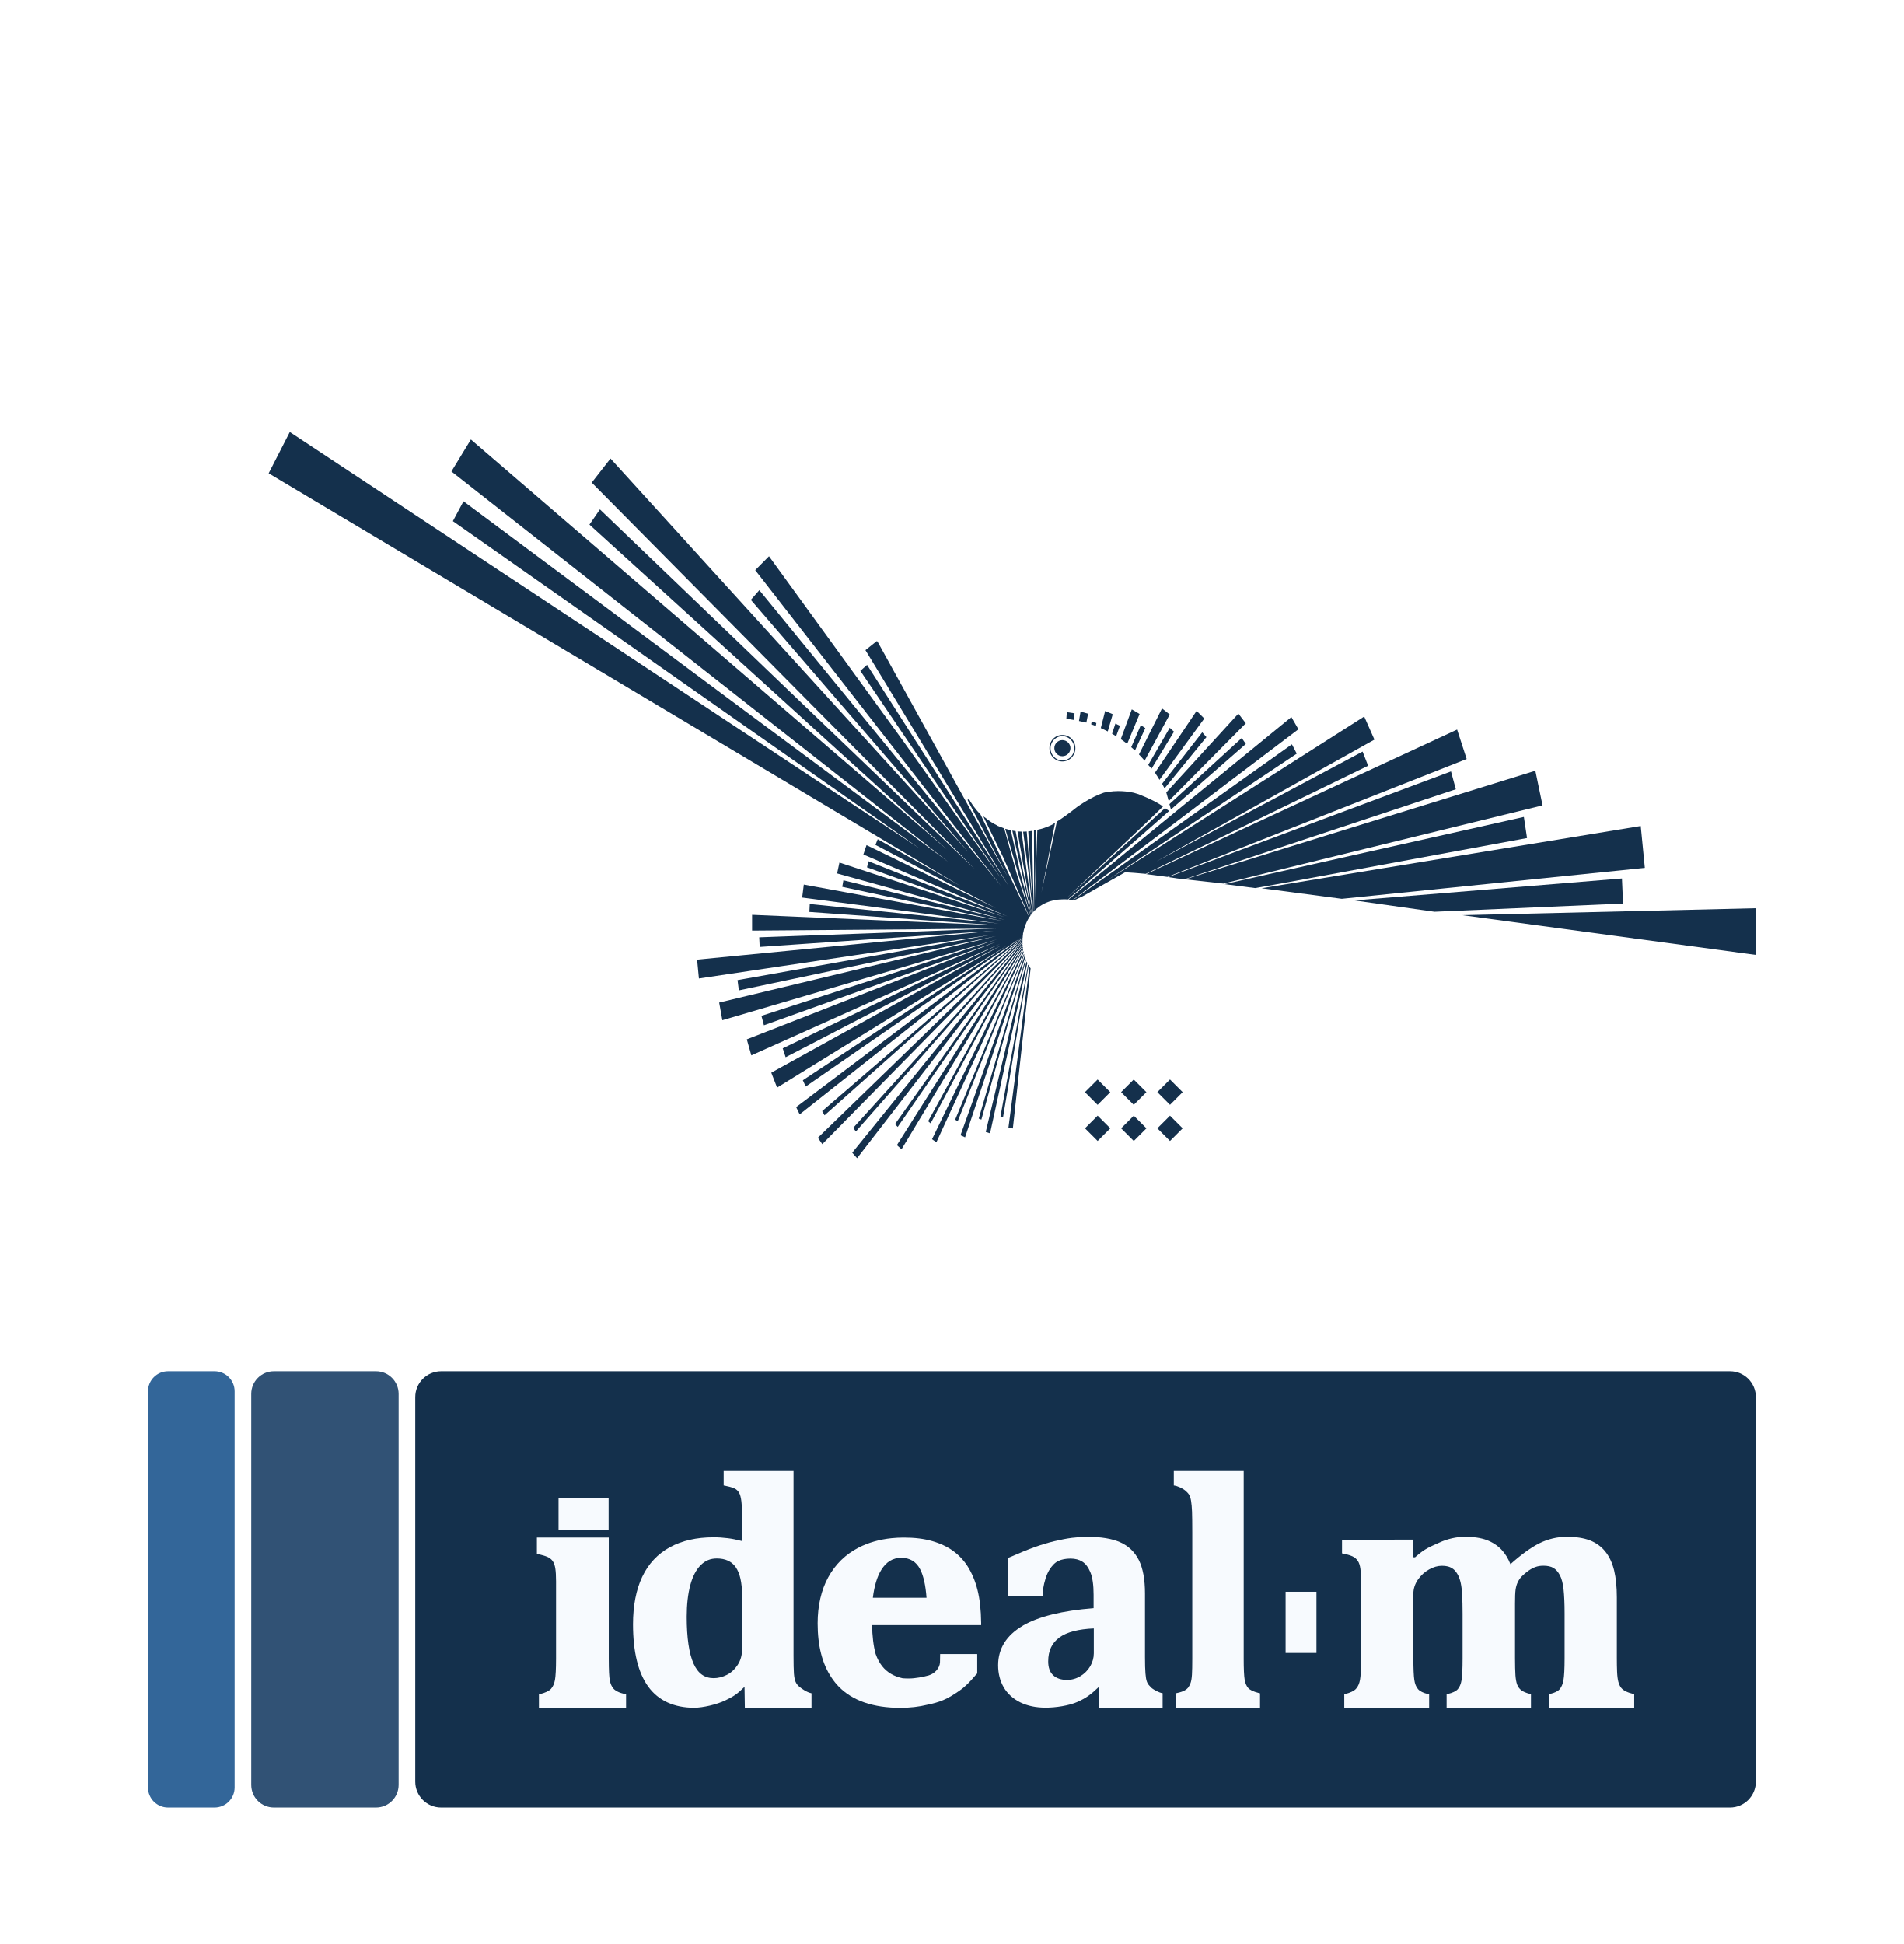
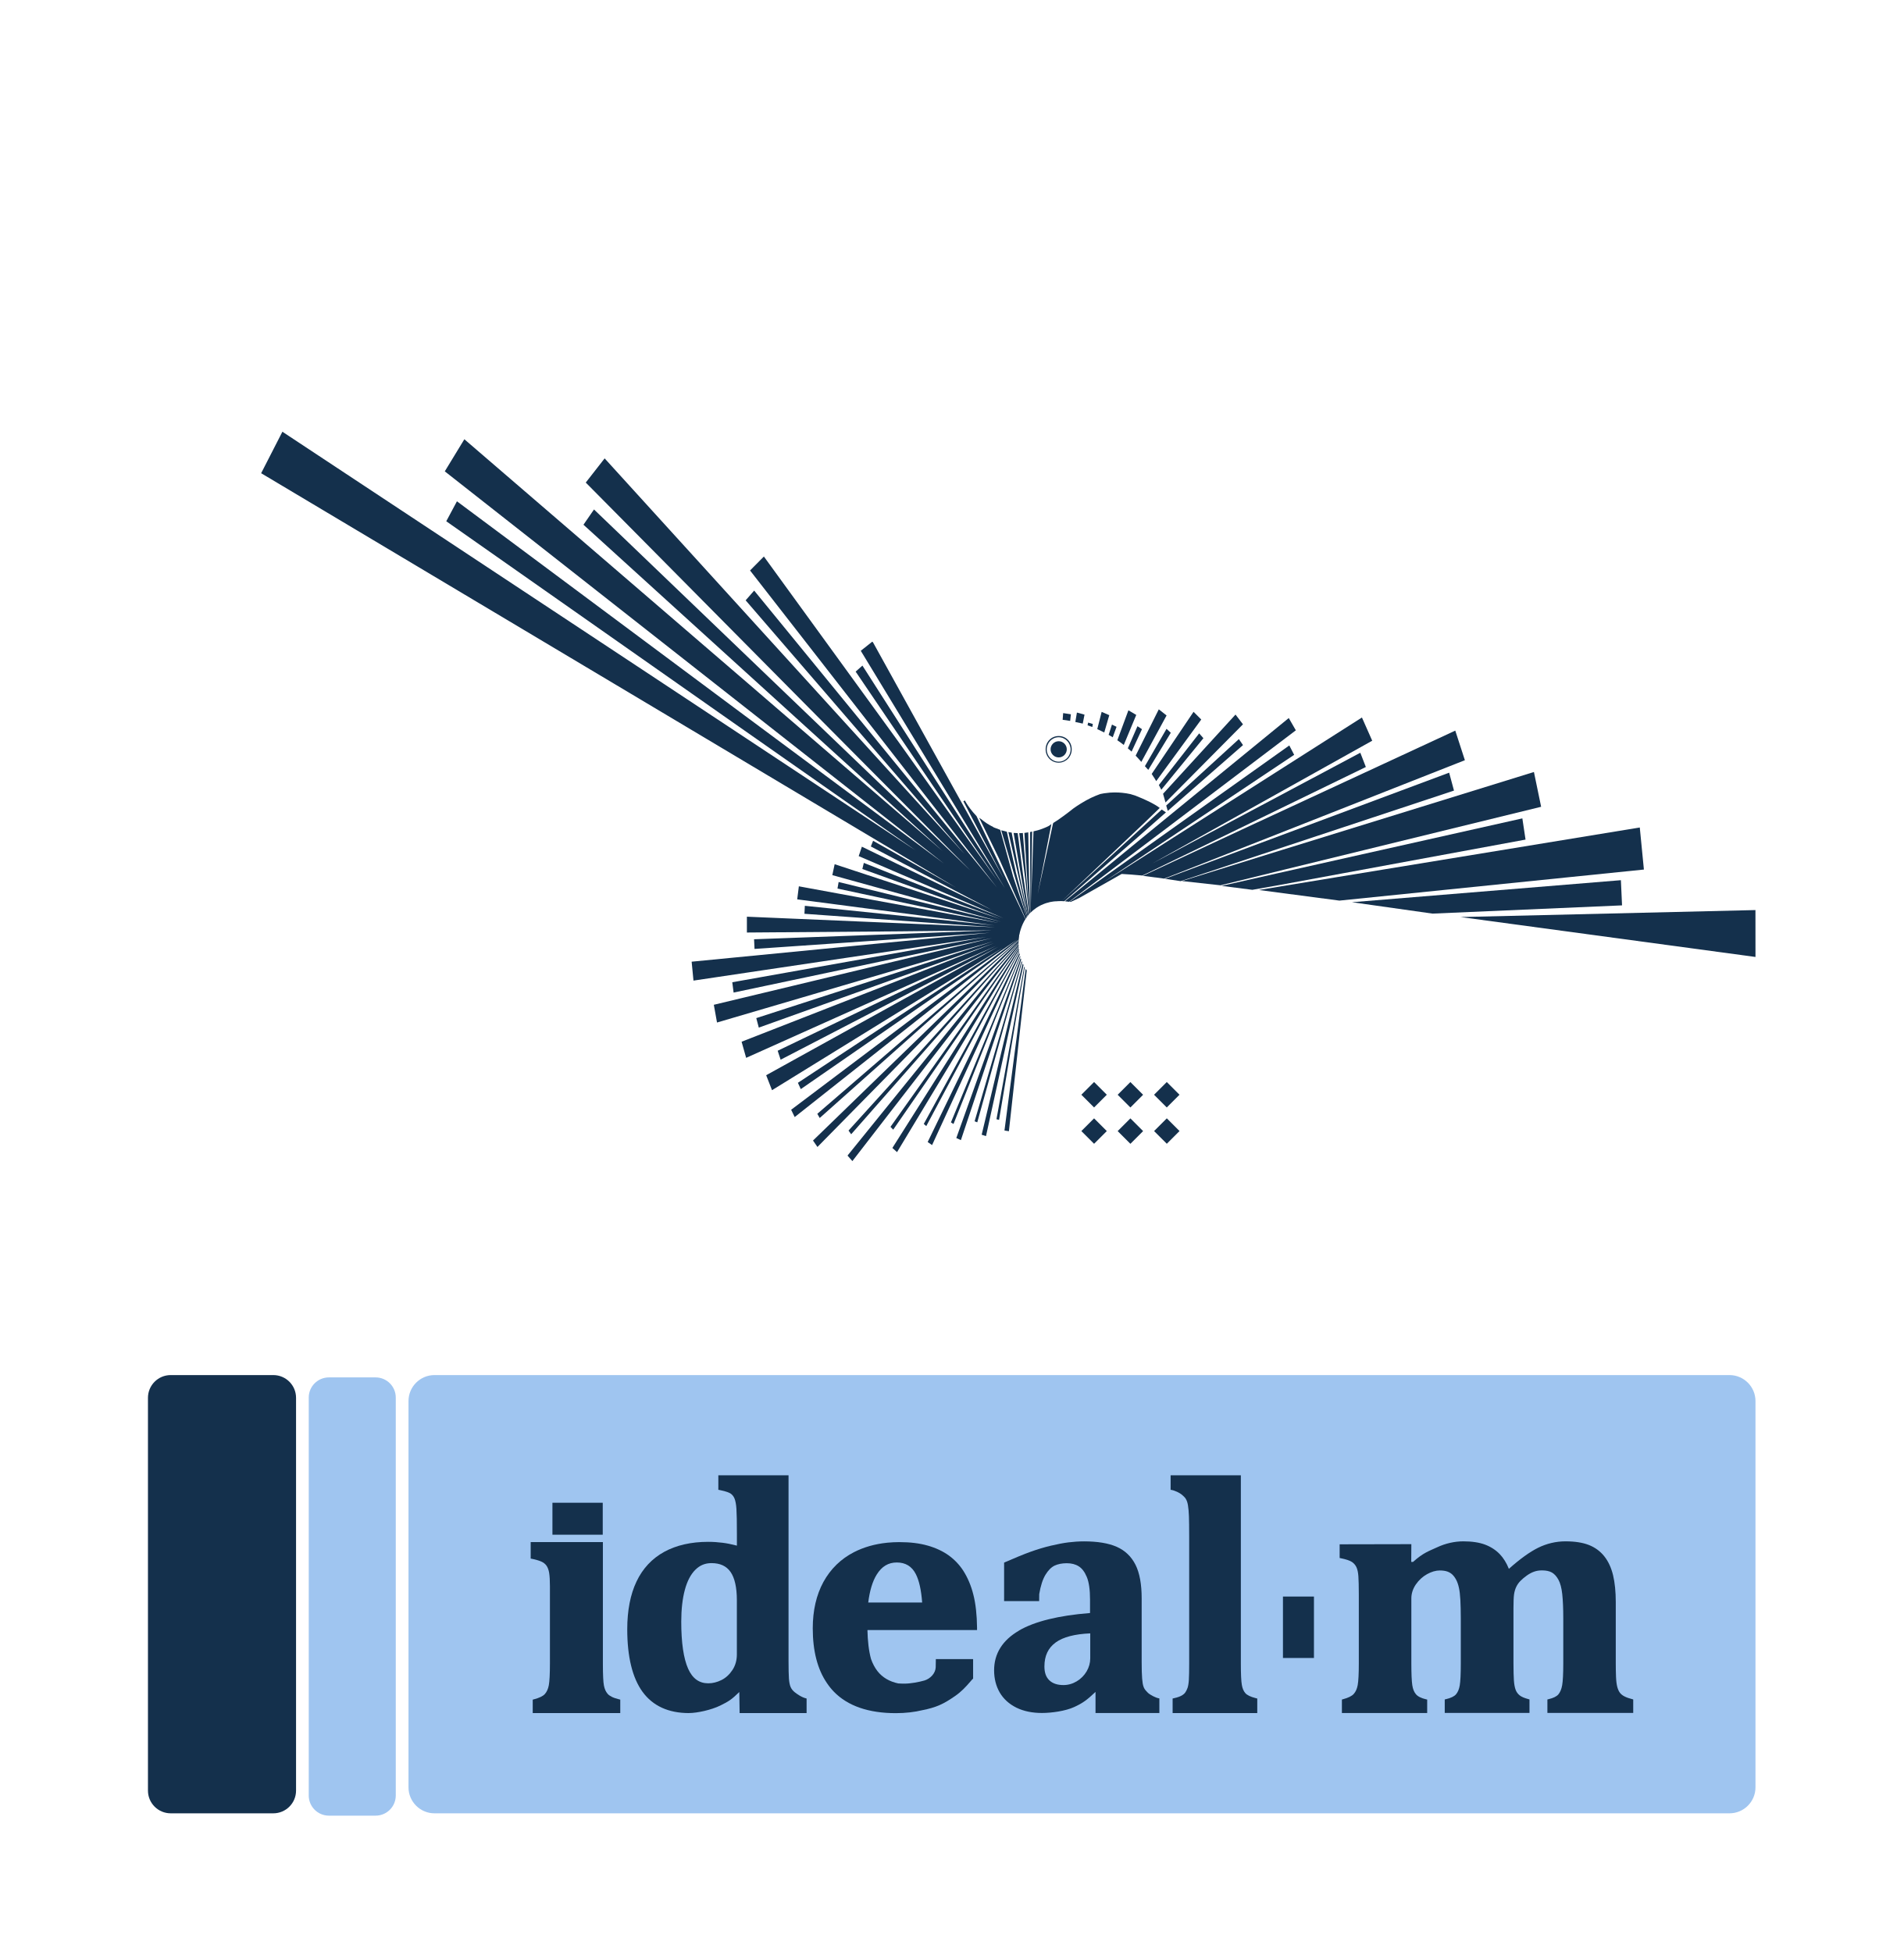
- <svg xmlns="http://www.w3.org/2000/svg" id="Layer_2" data-name="Layer 2" viewBox="-41.50 -121.11 533.85 545.01">
+ <svg xmlns="http://www.w3.org/2000/svg" id="Layer_2" data-name="Layer 2" viewBox="-41.29 -120.51 531.20 544.87">
  <g id="Layer_1-2" data-name="Layer 1">
-     <rect x="74.94" y="263.32" width="375.91" height="122.33" rx="7.26" ry="7.26" fill="#14304c" />
+     <rect x="72.71" y="263.32" width="375.91" height="122.33" rx="7.26" ry="7.26" fill="#9fc5f0" />
    <g>
-       <path d="M259.6,80.72l.21-1.85-2.16-.33-.14,1.87c.69.08,1.39.19,2.07.31h.01Z" fill="#14304c" />
-       <polygon points="263.61 78.97 261.49 78.39 261.05 81.02 263.12 81.47 263.61 78.97" fill="#14304c" />
-       <polygon points="270.52 79.12 268.39 78.2 267.17 83.01 269.12 83.95 270.52 79.12" fill="#14304c" />
-       <path d="M274.57,87.43l3.48-8.38-2.19-1.29-3.09,8.36c.61.42,1.21.85,1.78,1.3h.01Z" fill="#14304c" />
-       <path d="M279.45,92.15h.01s7.04-12.95,7.04-12.95l-2.17-1.71-6.46,12.93c.54.56,1.07,1.14,1.57,1.73Z" fill="#14304c" />
-       <path d="M282.87,96.31c.25.39.5.76.74,1.21v.02s12.58-17.21,12.58-17.21l-2.15-2.15-11.68,17.34c.18.29.34.54.5.79Z" fill="#14304c" />
-       <polygon points="286.21 103.48 307.83 81.67 305.75 78.95 285.53 101.06 286.21 103.48" fill="#14304c" />
-       <polygon points="418.57 110.47 333.56 124.41 312.26 127.92 334.74 130.88 419.72 122.21 418.57 110.47" fill="#14304c" />
-       <polygon points="265.93 81.58 264.62 81.19 264.46 81.95 265.79 82.42 265.93 81.58" fill="#14304c" />
-       <path d="M271.47,85.28h.01s1.06-2.91,1.06-2.91l-1.28-.62-.93,2.86c.35.2.73.42,1.14.68Z" fill="#14304c" />
-       <path d="M276.74,89.29h.01s2.9-6.26,2.9-6.26l-1.26-.83-2.69,6.17c.38.32.72.63,1.04.92Z" fill="#14304c" />
-       <path d="M280.47,93.36s.18.19.33.36l.07.08c.2.23.43.47.53.58h.01s6.28-10.35,6.28-10.35l-1.19-1.1-6.04,10.43Z" fill="#14304c" />
-       <polygon points="284.36 98.62 285.04 99.93 296.79 85.55 295.61 84.2 284.36 98.62" fill="#14304c" />
-       <path d="M286.41,104.34c.08.24.14.48.2.69.07.26.14.53.23.79v.02s21-18.37,21-18.37l-1.15-1.67-20.28,18.54Z" fill="#14304c" />
-       <path d="M322.58,83.34l-1.97-3.42-36.1,29.51-26.39,21.64c.39.03.78.08,1.19.14h0s26.34-19.88,26.34-19.88l36.93-27.98Z" fill="#14304c" />
-       <path d="M247.18,135.98c.1-.15.2-.3.3-.45l-3.9-11.69h.04s-.04-.09-.04-.09l-3.49-12.62c-.5-.17-.98-.36-1.56-.59l-.37-.15-.02-.06c-1.23-.59-2.36-1.33-3.34-2.17-.1-.06-.19-.13-.27-.18l-.04-.03c-.1-.07-.19-.13-.28-.19h0s5.56,11.41,5.56,11.41l7.4,16.8Z" fill="#14304c" />
-       <path d="M342.13,93.6l-1.55-3.99-58.03,30.89,61.35-34.25-2.87-6.48-46.29,29.49-25.79,16.44,16.44-11,36.73-24.51-1.36-2.62-36.13,25.69-25.19,17.94s.09.01.14.02c.06,0,.12.02.17.03h0s2.36-1.09,2.36-1.09l11.87-6.72,2.51.16,3.27.28,15.56-7.54,46.82-22.76Z" fill="#14304c" />
-       <path d="M223.67,160.5l-34.63,29.89.67,1.17,55.54-49.48s0-.07,0-.1c0-.02,0-.05,0-.08v-.05l-21.57,18.66Z" fill="#14304c" />
-       <path d="M245.22,142.6v-.04c0-.11,0-.24,0-.38v-.03s-21.76,21.15-21.76,21.15l-35.62,34.55,1.24,1.8,34.94-35.54,21.21-21.52Z" fill="#14304c" />
-       <polygon points="369.76 91.69 367.08 83.43 307.68 110.98 279.94 123.93 279.95 123.93 279.88 123.96 285.86 124.74 309.18 115.57 369.76 91.69" fill="#14304c" />
-       <polygon points="391.04 104.69 389.02 94.98 318.72 116.74 290.8 125.42 301.56 126.61 319.86 122.11 391.04 104.69" fill="#14304c" />
-       <polygon points="386.69 113.85 385.8 107.93 317.16 123.32 301.86 126.77 310.45 127.87 317.63 126.6 386.69 113.85" fill="#14304c" />
-       <path d="M227.39,162.38l-29.64,32.69.74,1.03,46.72-53.12c0-.05,0-.11,0-.16,0-.03,0-.06,0-.1v-.03s-17.81,19.68-17.81,19.68Z" fill="#14304c" />
-       <polygon points="365.37 95.17 306.9 116.98 286.1 124.77 286.11 124.77 286.05 124.79 290.45 125.45 366.72 100.17 365.37 95.17" fill="#14304c" />
-       <path d="M245.26,141.77c0-.07.02-.14.02-.2,0-.02,0-.04,0-.06v-.08s.01-.08.01-.08v-.1s.02,0,.02,0l.02-.15c.02-.15.04-.31.04-.47v-.18s.06-.03.06-.03c0-.02.06-.28.06-.28.02-.1.04-.2.06-.3l.02-.11c.02-.08.04-.16.06-.24l.07-.23s.1-.32.1-.33c.33-1.05.77-2.02,1.33-2.91l-13.65-28.72c-.3-.31-.64-.69-.98-1.09-.08-.09-.15-.18-.22-.27-.88-1.07-1.63-2.17-2.06-3.01l-.42.22,11.28,21.61-14.32-25.84-22.2-40.17-.2-.14-3.19,2.54,40.23,66.26-16.07-25.08-23.7-37.05-1.89,1.68,24.55,36.25,14.94,21.99-27.39-38.44-37.71-51.93-3.86,3.9,68.89,88.49-28.86-35.34-38.88-47.54-2.38,2.72,39.92,46.29,21.14,24.5-40.79-44.84L129.69,7.44l-5.27,6.75,61.96,62.57,45.45,45.79L126.72,21.7l-2.94,4.26,100.21,91.07-54.24-46.74L90.54,2.1l-5.46,8.96,81.62,64.15,57.65,45.3-55.69-41.37L88.47,19.42l-2.98,5.57,81.49,57.2,49.51,34.68-76.4-50.54L39.76,0l-5.93,11.58,167.07,99.67,26.86,16-23.15-13.07-.63,1.59,33.79,17.73-36.29-17.67-.89,2.63,24.58,10.55,15.82,6.78-14.99-5.91-23.98-9.53-.41,1.71,24.13,8.71,14.45,5.25-17.88-5.94-28.43-9.36-.65,3.05,47.06,13.02-17.34-4.28-27.96-6.82-.32,1.83,28.11,6.02,16.87,3.58-21.64-3.96-34.12-6.27-.46,3.64,34.37,4.5,20.74,2.78-19.49-2.03-33.49-3.45-.11,2.23,33.52,2.4,19.66,1.36-69.24-2.95v4.42s42.72-.33,42.72-.33l25.74-.27-24.31.94-42.15,1.54.13,2.7,65.64-4.52-30.61,2.96-52.58,5.12.51,5.28,81.71-12.18-24.39,4.36-46.49,8.28.37,2.88,46.26-9.77,25.86-5.44-27.63,6.62-50.01,12,.89,4.95,49.58-14.57,27.43-8.07-22.8,7.41-43.25,14,.7,2.65,42.82-15.35,22.82-8.24-24.36,9.53-46.08,18,1.27,4.5,69.78-31.28-20.69,9.93-40.29,19.37.82,2.5,39.87-20.67,20.93-10.87-64.83,35.87,1.63,4.18,41.73-25.76,22.71-14.03-19.81,13.04-37.41,24.69.81,1.76,37.04-25.62,23.44-16.19-24.3,18.27-38.87,29.3.99,2.04,38.41-30.4,24.12-19.12Z" fill="#14304c" />
-       <path d="M245.22,143.42c0-.09,0-.19-.03-.3l-17.73,21.86-29.99,37.07,1.36,1.54,46.41-60.04v-.13Z" fill="#14304c" />
-       <path d="M244.35,122.57h.04s0-.04,0-.04l-.02.02-2.44-10.9c-.55-.12-1.1-.27-1.56-.4h0l3.37,11.56,3.75,12.71c.06-.08.12-.17.18-.25l-3.28-12.53-.04-.17Z" fill="#14304c" />
-       <path d="M247.18,149.96l-1.78,13.54-4.13,31.56,1.24.19,3.48-31.65,1.5-13.22c-.07-.1-.14-.2-.22-.33l-.08-.09Z" fill="#14304c" />
-       <path d="M246.58,148.86l-.07-.14c-.05-.09-.09-.18-.16-.27l-3.68,15.18-7.76,32.6,1.21.38,7.18-32.83,3.28-14.92Z" fill="#14304c" />
-       <path d="M246.95,149.55s-.04-.07-.06-.1c-.03-.04-.05-.09-.11-.13l-2.38,12.97-5.36,29.61.72.19,4.99-29.73,2.19-12.82Z" fill="#14304c" />
-       <path d="M247.91,111.83c-.36.06-.73.11-1.08.16l1.39,22.6c.07-.08.14-.16.22-.24l-.32-9.96-.21-12.56Z" fill="#14304c" />
-       <path d="M286.32,106.24l-1.16-.78-27.83,25.47,22.73-21.52,4.54-4.39c-.18-.14-.33-.25-.48-.36-.35-.24-.74-.48-1.22-.74-.01,0-.03-.02-.05-.03l-.03-.02c-.22-.12-.43-.23-.65-.35-.11-.06-.22-.11-.34-.17-.32-.16-.6-.3-.87-.42l-.19-.09h0s0,0,0,0c-.36-.17-.72-.33-1.09-.49l-1.84-.76h0s-.1-.04-.1-.04c-.27-.08-.57-.18-.9-.27l-.22-.07h0s-.15-.05-.15-.05c-.33-.07-.6-.12-.84-.16l-.25-.05c-.37-.06-.72-.11-1.07-.14l-.26-.03c-.61-.06-1.24-.09-1.88-.09h-.16s-.13,0-.13,0c-.33,0-.64.02-.98.04h-.23s-.07.02-.07.02c-.35.03-.72.07-1.12.13l-.24.03h-.08c-.37.07-.67.12-.96.18l-.1.02-.08.02-.28.1c-.69.25-1.4.54-2.09.87l-.16.07-.24.12c-.32.16-.66.33-1.04.54l-.22.12-.18.1c-.33.19-.67.38-1,.59l-.18.11-.23.14c-.3.19-.59.37-.87.56l-.21.14-.2.14c-.22.15-.44.3-.65.45-.48.39-.94.74-1.38,1.08-.33.25-.65.49-.98.73,0,0-.69.51-.82.6l-.3.21c-.25.18-.5.36-.76.54-.5.34-.93.62-1.35.87l-.04.18h-.03s-4.28,19.74-4.28,19.74l3.84-19.64c-.19.18-.41.35-.7.52l-.16.09c-.14.08-.29.15-.49.24-.18.08-.35.15-.52.22-.19.08-.37.15-.55.22-.2.08-.4.15-.6.22-.2.07-.4.13-.59.19-.12.04-.24.07-.36.1-.33.09-.63.16-.96.23-.02,0-.04,0-.07.02l-.68,20.02.31-19.96-.23.06c-.11.03-.22.05-.34.08l.05,22.57c.49-.5,1.04-.96,1.65-1.38l.14-.09c.33-.22.7-.43,1.09-.63l.1-.05c.23-.11.48-.21.66-.29h.02s.12-.05.12-.05l.04-.02.51-.19.21-.06c.22-.07.44-.12.64-.17l.1-.03.05-.02.07-.02c.07-.02.14-.03.21-.04l.39-.07c.22-.04.44-.07.66-.1.02,0,.04,0,.06,0h.05s.03-.01.03-.01h.09c.06-.01.12-.02.18-.02h.25s.37-.03.37-.03c.19-.01.38-.02.58-.02.03,0,.06,0,.1,0,.02,0,.05,0,.07,0,.03,0,.06,0,.09,0,.03,0,.06,0,.09,0,.02,0,.04,0,.08,0,.02,0,.04,0,.07,0,.19,0,.37.01.56.03h.16s20.37-17.75,20.37-17.75l8-7.05Z" fill="#14304c" />
-       <path d="M244.96,112.05c-.34,0-.67-.03-1.04-.06h-.1s4.01,23.07,4.01,23.07c.06-.08.12-.16.19-.23l.04-.04-1.6-11.12-1.5-11.62Z" fill="#14304c" />
-       <path d="M245.63,112.06h-.24s1.71,13.06,1.71,13.06l1,9.62s.08-.09.1-.12l-1.8-22.61c-.26.02-.51.03-.76.04Z" fill="#14304c" />
-       <path d="M243.27,111.89c-.12-.02-.24-.04-.35-.05h-.06c-.17-.04-.34-.06-.51-.09l2.96,12.91,2.38,10.58c.04-.06.09-.12.14-.18l-2.17-10.5-2.38-12.67Z" fill="#14304c" />
-       <path d="M245.39,145.2s-.01-.1-.02-.15c0-.04,0-.08-.04-.12l-9.4,16.98-17.18,31.31.7.6,16.88-31.66,9.06-16.96Z" fill="#14304c" />
-       <path d="M245.54,145.94v-.03c-.04-.13-.07-.26-.11-.4l-8.93,18.39-16.66,34.37,1.23.85,16.04-34.86,8.44-18.32Z" fill="#14304c" />
-       <path d="M246.16,148.2l.04-.15-.02-.04c-.04-.09-.07-.17-.13-.26l-4.27,14.49-8.84,30.24.74.29,8.45-30.38,4.02-14.19Z" fill="#14304c" />
-       <path d="M232.56,162.47l12.69-18.4c0-.05,0-.11,0-.19,0-.04,0-.09-.03-.15l-13.07,18.36-22.69,31.94.76.79,22.35-32.35Z" fill="#14304c" />
-       <path d="M245.32,144.66v-.12c-.03-.09-.04-.18-.07-.27l-12.73,20.04-22.53,35.61,1.3,1.17,21.81-36.2,12.22-20.23Z" fill="#14304c" />
-       <path d="M245.71,146.6s-.03-.09-.03-.11c-.02-.05-.03-.1-.07-.15l-6.57,15.76-12.71,30.69.72.44,12.34-30.98,6.32-15.65Z" fill="#14304c" />
-       <path d="M245.95,147.4c-.03-.08-.05-.15-.08-.24l-.02-.06-.07-.15-5.97,16.71-11.98,33.49,1.28.59,11.28-33.79,5.54-16.55Z" fill="#14304c" />
-       <polygon points="413.3 125.18 338.25 131.33 360.73 134.51 413.61 132.21 413.3 125.18" fill="#14304c" />
-       <polygon points="450.85 133.52 368.55 135.47 450.86 146.61 450.85 133.52" fill="#14304c" />
-       <path d="M256.4,92.38c1.98,0,3.64-1.63,3.64-3.72s-1.59-3.72-3.64-3.72-3.64,1.63-3.64,3.72,1.63,3.72,3.64,3.72ZM256.4,85.28c1.83,0,3.33,1.52,3.33,3.41s-1.48,3.41-3.33,3.41-3.33-1.52-3.33-3.41,1.48-3.41,3.33-3.41Z" fill="#14304c" />
-       <path d="M256.4,90.91c1.24,0,2.26-1.02,2.26-2.26s-1.02-2.26-2.26-2.26-2.26,1.02-2.26,2.26,1.02,2.26,2.26,2.26Z" fill="#14304c" />
+       <path d="M257.36,80.72l.21-1.85-2.16-.33-.14,1.87c.69.08,1.39.19,2.07.31h.01Z" fill="#14304c" />
+       <polygon points="261.37 78.97 259.25 78.39 258.81 81.02 260.88 81.47 261.37 78.97" fill="#14304c" />
+       <polygon points="268.28 79.12 266.15 78.2 264.93 83.01 266.88 83.95 268.28 79.12" fill="#14304c" />
+       <path d="M272.33,87.43l3.48-8.38-2.19-1.29-3.09,8.36c.61.42,1.21.85,1.78,1.3h.01Z" fill="#14304c" />
+       <path d="M277.22,92.15h.01s7.04-12.95,7.04-12.95l-2.17-1.71-6.46,12.93c.54.56,1.07,1.14,1.57,1.73Z" fill="#14304c" />
+       <path d="M280.63,96.31c.25.39.5.76.74,1.21v.02s12.58-17.21,12.58-17.21l-2.15-2.15-11.68,17.34c.18.29.34.54.5.79Z" fill="#14304c" />
+       <polygon points="283.97 103.48 305.59 81.67 303.51 78.95 283.29 101.06 283.97 103.48" fill="#14304c" />
+       <polygon points="416.33 110.47 331.32 124.41 310.02 127.92 332.51 130.88 417.48 122.21 416.33 110.47" fill="#14304c" />
+       <polygon points="263.69 81.58 262.38 81.19 262.22 81.95 263.55 82.42 263.69 81.58" fill="#14304c" />
+       <path d="M269.24,85.28h.01s1.06-2.91,1.06-2.91l-1.28-.62-.93,2.86c.35.2.73.42,1.14.68Z" fill="#14304c" />
+       <path d="M274.5,89.29h.01s2.9-6.26,2.9-6.26l-1.26-.83-2.69,6.17c.38.32.72.63,1.04.92Z" fill="#14304c" />
+       <path d="M278.23,93.36s.18.19.33.36l.07.08c.2.23.43.47.53.58h.01s6.28-10.35,6.28-10.35l-1.19-1.1-6.04,10.43Z" fill="#14304c" />
+       <polygon points="282.12 98.62 282.8 99.93 294.55 85.55 293.37 84.2 282.12 98.62" fill="#14304c" />
+       <path d="M284.17,104.34c.08.24.14.48.2.69.07.26.14.53.23.79v.02s21-18.37,21-18.37l-1.15-1.67-20.28,18.54Z" fill="#14304c" />
+       <path d="M320.34,83.34l-1.97-3.42-36.1,29.51-26.39,21.64c.39.03.78.08,1.19.14h0s26.34-19.88,26.34-19.88l36.93-27.98Z" fill="#14304c" />
+       <path d="M244.94,135.98c.1-.15.2-.3.3-.45l-3.9-11.69h.04s-.04-.09-.04-.09l-3.49-12.62c-.5-.17-.98-.36-1.56-.59l-.37-.15-.02-.06c-1.23-.59-2.36-1.33-3.34-2.17-.1-.06-.19-.13-.27-.18l-.04-.03c-.1-.07-.19-.13-.28-.19h0s5.56,11.41,5.56,11.41l7.4,16.8Z" fill="#14304c" />
+       <path d="M339.89,93.6l-1.55-3.99-58.03,30.89,61.35-34.25-2.87-6.48-46.29,29.49-25.79,16.44,16.44-11,36.73-24.51-1.36-2.62-36.13,25.69-25.19,17.94s.09.01.14.02c.06,0,.12.02.17.03h0s2.36-1.09,2.36-1.09l11.87-6.72,2.51.16,3.27.28,15.56-7.54,46.82-22.76Z" fill="#14304c" />
+       <path d="M221.43,160.5l-34.63,29.89.67,1.17,55.54-49.48s0-.07,0-.1c0-.02,0-.05,0-.08v-.05l-21.57,18.66Z" fill="#14304c" />
+       <path d="M242.98,142.6v-.04c0-.11,0-.24,0-.38v-.03s-21.76,21.15-21.76,21.15l-35.62,34.55,1.24,1.8,34.94-35.54,21.21-21.52Z" fill="#14304c" />
+       <polygon points="367.52 91.69 364.84 83.43 305.44 110.98 277.71 123.93 277.71 123.93 277.64 123.96 283.62 124.74 306.94 115.57 367.52 91.69" fill="#14304c" />
+       <polygon points="388.8 104.69 386.79 94.98 316.48 116.74 288.56 125.42 299.33 126.61 317.62 122.11 388.8 104.69" fill="#14304c" />
+       <polygon points="384.45 113.85 383.56 107.93 314.92 123.32 299.62 126.77 308.21 127.87 315.39 126.6 384.45 113.85" fill="#14304c" />
+       <path d="M225.15,162.38l-29.64,32.69.74,1.03,46.72-53.12c0-.05,0-.11,0-.16,0-.03,0-.06,0-.1v-.03s-17.81,19.68-17.81,19.68Z" fill="#14304c" />
+       <polygon points="363.13 95.17 304.66 116.98 283.87 124.77 283.87 124.77 283.81 124.79 288.21 125.45 364.48 100.17 363.13 95.17" fill="#14304c" />
+       <path d="M243.02,141.77c0-.07.02-.14.02-.2,0-.02,0-.04,0-.06v-.08s.01-.08.01-.08v-.1s.02,0,.02,0l.02-.15c.02-.15.04-.31.04-.47v-.18s.06-.03.06-.03c0-.02.06-.28.06-.28.02-.1.04-.2.06-.3l.02-.11c.02-.08.04-.16.06-.24l.07-.23s.1-.32.1-.33c.33-1.05.77-2.02,1.33-2.91l-13.65-28.72c-.3-.31-.64-.69-.98-1.09-.08-.09-.15-.18-.22-.27-.88-1.07-1.63-2.17-2.06-3.01l-.42.22,11.28,21.61-14.32-25.84-22.2-40.17-.2-.14-3.19,2.54,40.23,66.26-16.07-25.08-23.7-37.05-1.89,1.68,24.55,36.25,14.94,21.99-27.39-38.44-37.71-51.93-3.86,3.9,68.89,88.49-28.86-35.34-38.88-47.54-2.38,2.72,39.92,46.29,21.14,24.5-40.79-44.84L127.45,7.44l-5.27,6.75,61.96,62.57,45.45,45.79L124.48,21.7l-2.94,4.26,100.21,91.07-54.24-46.74L88.3,2.1l-5.46,8.96,81.62,64.15,57.65,45.3-55.69-41.37L86.23,19.42l-2.98,5.57,81.49,57.2,49.51,34.68-76.4-50.54L37.52,0l-5.93,11.58,167.07,99.67,26.86,16-23.15-13.07-.63,1.59,33.79,17.73-36.29-17.67-.89,2.63,24.58,10.55,15.82,6.78-14.99-5.91-23.98-9.53-.41,1.71,24.13,8.71,14.45,5.25-17.88-5.94-28.43-9.36-.65,3.05,47.06,13.02-17.34-4.28-27.96-6.82-.32,1.83,28.11,6.02,16.87,3.58-21.64-3.96-34.12-6.27-.46,3.64,34.37,4.5,20.74,2.78-19.49-2.03-33.49-3.45-.11,2.23,33.52,2.4,19.66,1.36-69.24-2.95v4.42s42.72-.33,42.72-.33l25.74-.27-24.31.94-42.15,1.54.13,2.7,65.64-4.52-30.61,2.96-52.58,5.12.51,5.28,81.71-12.18-24.39,4.36-46.49,8.28.37,2.88,46.26-9.77,25.86-5.44-27.63,6.62-50.01,12,.89,4.95,49.58-14.57,27.43-8.07-22.8,7.41-43.25,14,.7,2.65,42.82-15.35,22.82-8.24-24.36,9.53-46.08,18,1.27,4.5,69.78-31.28-20.69,9.93-40.29,19.37.82,2.5,39.87-20.67,20.93-10.87-64.83,35.87,1.63,4.18,41.73-25.76,22.71-14.03-19.81,13.04-37.41,24.69.81,1.76,37.04-25.62,23.44-16.19-24.3,18.27-38.87,29.3.99,2.04,38.41-30.4,24.12-19.12Z" fill="#14304c" />
+       <path d="M242.98,143.42c0-.09,0-.19-.03-.3l-17.73,21.86-29.99,37.07,1.36,1.54,46.41-60.04v-.13Z" fill="#14304c" />
+       <path d="M242.11,122.57h.04s0-.04,0-.04l-.02.02-2.44-10.9c-.55-.12-1.1-.27-1.56-.4h0l3.37,11.56,3.75,12.71c.06-.08.12-.17.18-.25l-3.28-12.53-.04-.17Z" fill="#14304c" />
+       <path d="M244.94,149.96l-1.78,13.54-4.13,31.56,1.24.19,3.48-31.65,1.5-13.22c-.07-.1-.14-.2-.22-.33l-.08-.09Z" fill="#14304c" />
+       <path d="M244.34,148.86l-.07-.14c-.05-.09-.09-.18-.16-.27l-3.68,15.18-7.76,32.6,1.21.38,7.18-32.83,3.28-14.92Z" fill="#14304c" />
+       <path d="M244.71,149.55s-.04-.07-.06-.1c-.03-.04-.05-.09-.11-.13l-2.38,12.97-5.36,29.61.72.19,4.99-29.73,2.19-12.82Z" fill="#14304c" />
+       <path d="M245.67,111.83c-.36.06-.73.11-1.08.16l1.39,22.6c.07-.08.14-.16.22-.24l-.32-9.96-.21-12.56Z" fill="#14304c" />
+       <path d="M284.08,106.24l-1.16-.78-27.83,25.47,22.73-21.52,4.54-4.39c-.18-.14-.33-.25-.48-.36-.35-.24-.74-.48-1.22-.74-.01,0-.03-.02-.05-.03l-.03-.02c-.22-.12-.43-.23-.65-.35-.11-.06-.22-.11-.34-.17-.32-.16-.6-.3-.87-.42l-.19-.09h0s0,0,0,0c-.36-.17-.72-.33-1.09-.49l-1.84-.76h0s-.1-.04-.1-.04c-.27-.08-.57-.18-.9-.27l-.22-.07h0s-.15-.05-.15-.05c-.33-.07-.6-.12-.84-.16l-.25-.05c-.37-.06-.72-.11-1.07-.14l-.26-.03c-.61-.06-1.24-.09-1.88-.09h-.16s-.13,0-.13,0c-.33,0-.64.02-.98.04h-.23s-.07.02-.07.02c-.35.03-.72.07-1.12.13l-.24.03h-.08c-.37.07-.67.12-.96.18l-.1.02-.08.02-.28.1c-.69.25-1.4.54-2.09.87l-.16.07-.24.12c-.32.16-.66.33-1.04.54l-.22.12-.18.1c-.33.19-.67.38-1,.59l-.18.11-.23.14c-.3.19-.59.37-.87.56l-.21.14-.2.14c-.22.15-.44.3-.65.45-.48.39-.94.74-1.38,1.08-.33.25-.65.49-.98.73,0,0-.69.51-.82.6l-.3.21c-.25.18-.5.36-.76.54-.5.34-.93.62-1.35.87l-.04.18h-.03s-4.28,19.74-4.28,19.74l3.84-19.64c-.19.18-.41.35-.7.52l-.16.09c-.14.08-.29.15-.49.24-.18.08-.35.15-.52.22-.19.08-.37.15-.55.22-.2.08-.4.15-.6.22-.2.07-.4.13-.59.19-.12.04-.24.07-.36.1-.33.09-.63.16-.96.23-.02,0-.04,0-.07.02l-.68,20.02.31-19.96-.23.06c-.11.03-.22.05-.34.08l.05,22.57c.49-.5,1.04-.96,1.65-1.38l.14-.09c.33-.22.7-.43,1.09-.63l.1-.05c.23-.11.48-.21.66-.29h.02s.12-.05.12-.05l.04-.02.51-.19.21-.06c.22-.07.44-.12.64-.17l.1-.03.05-.02.07-.02c.07-.02.14-.03.21-.04l.39-.07c.22-.04.44-.07.66-.1.02,0,.04,0,.06,0h.05s.03-.01.03-.01h.09c.06-.01.12-.02.18-.02h.25s.37-.03.37-.03c.19-.01.38-.02.58-.02.03,0,.06,0,.1,0,.02,0,.05,0,.07,0,.03,0,.06,0,.09,0,.03,0,.06,0,.09,0,.02,0,.04,0,.08,0,.02,0,.04,0,.07,0,.19,0,.37.01.56.03h.16s20.37-17.75,20.37-17.75l8-7.05Z" fill="#14304c" />
+       <path d="M242.72,112.05c-.34,0-.67-.03-1.04-.06h-.1s4.01,23.07,4.01,23.07c.06-.08.12-.16.19-.23l.04-.04-1.6-11.12-1.5-11.62Z" fill="#14304c" />
+       <path d="M243.39,112.06h-.24s1.71,13.06,1.71,13.06l1,9.62s.08-.09.1-.12l-1.8-22.61c-.26.02-.51.03-.76.04Z" fill="#14304c" />
+       <path d="M241.03,111.89c-.12-.02-.24-.04-.35-.05h-.06c-.17-.04-.34-.06-.51-.09l2.96,12.91,2.38,10.58c.04-.06.09-.12.14-.18l-2.17-10.5-2.38-12.67Z" fill="#14304c" />
+       <path d="M243.15,145.2s-.01-.1-.02-.15c0-.04,0-.08-.04-.12l-9.4,16.98-17.18,31.31.7.6,16.88-31.66,9.06-16.96Z" fill="#14304c" />
+       <path d="M243.3,145.94v-.03c-.04-.13-.07-.26-.11-.4l-8.93,18.39-16.66,34.37,1.23.85,16.04-34.86,8.44-18.32Z" fill="#14304c" />
+       <path d="M243.92,148.2l.04-.15-.02-.04c-.04-.09-.07-.17-.13-.26l-4.27,14.49-8.84,30.24.74.29,8.45-30.38,4.02-14.19Z" fill="#14304c" />
+       <path d="M230.32,162.47l12.69-18.4c0-.05,0-.11,0-.19,0-.04,0-.09-.03-.15l-13.07,18.36-22.69,31.94.76.79,22.35-32.35Z" fill="#14304c" />
+       <path d="M243.08,144.66v-.12c-.03-.09-.04-.18-.07-.27l-12.73,20.04-22.53,35.61,1.3,1.17,21.81-36.2,12.22-20.23Z" fill="#14304c" />
+       <path d="M243.47,146.6s-.03-.09-.03-.11c-.02-.05-.03-.1-.07-.15l-6.57,15.76-12.71,30.69.72.44,12.34-30.98,6.32-15.65Z" fill="#14304c" />
+       <path d="M243.71,147.4c-.03-.08-.05-.15-.08-.24l-.02-.06-.07-.15-5.97,16.71-11.98,33.49,1.28.59,11.28-33.79,5.54-16.55Z" fill="#14304c" />
+       <polygon points="411.06 125.18 336.01 131.33 358.49 134.51 411.38 132.21 411.06 125.18" fill="#14304c" />
+       <polygon points="448.61 133.52 366.31 135.47 448.62 146.61 448.61 133.52" fill="#14304c" />
+       <path d="M254.16,92.38c1.98,0,3.64-1.63,3.64-3.72s-1.59-3.72-3.64-3.72-3.64,1.63-3.64,3.72,1.63,3.72,3.64,3.72ZM254.16,85.28c1.83,0,3.33,1.52,3.33,3.41s-1.48,3.41-3.33,3.41-3.33-1.52-3.33-3.41,1.48-3.41,3.33-3.41Z" fill="#14304c" />
+       <path d="M254.16,90.91c1.24,0,2.26-1.02,2.26-2.26s-1.02-2.26-2.26-2.26-2.26,1.02-2.26,2.26,1.02,2.26,2.26,2.26Z" fill="#14304c" />
    </g>
    <g>
-       <rect x="318.99" y="325.14" width="8.65" height="17.15" fill="#f7fafe" />
-       <path d="M334.81,310.56v3.82l.3.06c1.49.3,2.53.65,3.12,1.04.56.38.99.87,1.27,1.48.29.62.47,1.48.54,2.53.07,1.09.12,2.8.12,5.1v19.21c0,2.92-.11,4.97-.31,6.05-.19,1.04-.56,1.88-1.11,2.48-.54.6-1.55,1.09-3.02,1.48l-.28.08v3.77h23.8v-3.77l-.29-.06c-1.36-.32-2.31-.79-2.83-1.4-.53-.61-.88-1.47-1.04-2.57-.17-1.15-.26-3.19-.26-6.1v-18.1c0-1.37.43-2.68,1.25-3.89.84-1.22,1.9-2.19,3.14-2.88,1.23-.68,2.43-1.03,3.55-1.03.85,0,1.56.11,2.11.3.54.2,1.02.48,1.41.86.39.38.75.87,1.07,1.48.32.62.57,1.36.75,2.2.19.85.32,1.99.4,3.37.07,1.42.12,3.17.12,5.2v12.53c0,2.95-.1,5.02-.29,6.13-.18,1.06-.53,1.9-1.04,2.5-.51.59-1.47,1.05-2.86,1.37l-.29.06v3.77h23.65v-3.77l-.28-.08c-1.13-.3-1.97-.65-2.48-1.07-.5-.41-.88-.92-1.11-1.55-.24-.64-.4-1.52-.48-2.6-.07-1.11-.12-2.73-.12-4.84v-15.25c0-1.81.05-3.13.16-3.92.11-.77.31-1.47.6-2.08.29-.61.67-1.17,1.16-1.67.49-.5,1.1-1.02,1.8-1.52.68-.48,1.37-.86,2.05-1.09.67-.24,1.4-.35,2.19-.35,1.15,0,2.08.2,2.78.6.69.4,1.3,1.07,1.81,2.01.52.94.87,2.29,1.06,3.99.19,1.73.29,4.01.29,6.82v12.53c0,2.92-.11,4.98-.31,6.11-.19,1.08-.55,1.93-1.04,2.53-.49.59-1.42,1.05-2.79,1.37l-.29.06v3.77h23.95v-3.77l-.29-.08c-.83-.2-1.55-.46-2.14-.76-.55-.28-.99-.63-1.29-1.03-.31-.41-.55-.96-.73-1.62-.18-.69-.3-1.62-.35-2.79-.05-1.19-.07-2.48-.07-3.83v-17.07c0-2.88-.26-5.41-.75-7.48-.51-2.1-1.33-3.89-2.46-5.3-1.13-1.42-2.58-2.48-4.32-3.16-1.72-.67-3.9-1.01-6.52-1.01s-5.22.61-7.65,1.81c-2.31,1.15-5.05,3.12-8.13,5.87-.66-1.65-1.51-3.02-2.53-4.09-1.13-1.17-2.51-2.07-4.13-2.68-1.61-.6-3.64-.91-6.05-.91s-4.96.56-7.33,1.67c-2.32,1.08-3.82,1.48-6.71,4.08h-.5l.03-4.96" fill="#f7fafe" />
+       <rect x="316.75" y="325.14" width="8.65" height="17.15" fill="#14304c" />
+       <path d="M332.57,310.56v3.82l.3.06c1.49.3,2.53.65,3.12,1.04.56.38.99.87,1.27,1.48.29.62.47,1.48.54,2.53.07,1.09.12,2.8.12,5.1v19.21c0,2.92-.11,4.97-.31,6.05-.19,1.04-.56,1.88-1.11,2.48-.54.6-1.55,1.09-3.02,1.48l-.28.08v3.77h23.8v-3.77l-.29-.06c-1.36-.32-2.31-.79-2.83-1.4-.53-.61-.88-1.47-1.04-2.57-.17-1.15-.26-3.19-.26-6.1v-18.1c0-1.37.43-2.68,1.25-3.89.84-1.22,1.9-2.19,3.14-2.88,1.23-.68,2.43-1.03,3.55-1.03.85,0,1.56.11,2.11.3.54.2,1.02.48,1.41.86.39.38.75.87,1.07,1.48.32.62.57,1.36.75,2.2.19.85.32,1.99.4,3.37.07,1.42.12,3.17.12,5.2v12.53c0,2.95-.1,5.02-.29,6.13-.18,1.06-.53,1.9-1.04,2.5-.51.59-1.47,1.05-2.86,1.37l-.29.06v3.77h23.65v-3.77l-.28-.08c-1.13-.3-1.97-.65-2.48-1.07-.5-.41-.88-.92-1.11-1.55-.24-.64-.4-1.52-.48-2.6-.07-1.11-.12-2.73-.12-4.84v-15.25c0-1.81.05-3.13.16-3.92.11-.77.31-1.47.6-2.08.29-.61.67-1.17,1.16-1.67.49-.5,1.1-1.02,1.8-1.52.68-.48,1.37-.86,2.05-1.09.67-.24,1.4-.35,2.19-.35,1.15,0,2.08.2,2.78.6.69.4,1.3,1.07,1.81,2.01.52.94.87,2.29,1.06,3.99.19,1.73.29,4.01.29,6.82v12.53c0,2.92-.11,4.98-.31,6.11-.19,1.08-.55,1.93-1.04,2.53-.49.59-1.42,1.05-2.79,1.37l-.29.06v3.77h23.95v-3.77l-.29-.08c-.83-.2-1.55-.46-2.14-.76-.55-.28-.99-.63-1.29-1.03-.31-.41-.55-.96-.73-1.62-.18-.69-.3-1.62-.35-2.79-.05-1.19-.07-2.48-.07-3.83v-17.07c0-2.88-.26-5.41-.75-7.48-.51-2.1-1.33-3.89-2.46-5.3-1.13-1.42-2.58-2.48-4.32-3.16-1.72-.67-3.9-1.01-6.52-1.01s-5.22.61-7.65,1.81c-2.31,1.15-5.05,3.12-8.13,5.87-.66-1.65-1.51-3.02-2.53-4.09-1.13-1.17-2.51-2.07-4.13-2.68-1.61-.6-3.64-.91-6.05-.91s-4.96.56-7.33,1.67c-2.32,1.08-3.82,1.48-6.71,4.08h-.5l.03-4.96" fill="#14304c" />
      <g>
-         <path d="M131.67,353.13c-.5-.26-.89-.53-1.15-.84-.27-.32-.48-.65-.64-1.02-.16-.37-.29-.8-.39-1.29s-.16-1.21-.21-2.13c-.05-.95-.08-2.29-.08-4.01v-33.9h-20.15v4.61l.3.05c1.07.21,1.95.47,2.61.75.62.27,1.13.65,1.49,1.15.36.51.62,1.21.76,2.06.14.91.21,2.13.21,3.62v21.67c0,2.91-.11,4.96-.31,6.04-.19,1.04-.57,1.87-1.11,2.47-.55.6-1.59,1.09-3.09,1.48l-.29.08v3.75h24.43v-3.76l-.29-.07c-.87-.21-1.58-.45-2.1-.72Z" fill="#f7fafe" />
-         <rect x="115.12" y="298.96" width="14.04" height="8.92" fill="#f7fafe" />
+         <path d="M129.43,353.13c-.5-.26-.89-.53-1.15-.84-.27-.32-.48-.65-.64-1.02-.16-.37-.29-.8-.39-1.29s-.16-1.21-.21-2.13c-.05-.95-.08-2.29-.08-4.01v-33.9h-20.15v4.61l.3.05c1.07.21,1.95.47,2.61.75.62.27,1.13.65,1.49,1.15.36.51.62,1.21.76,2.06.14.91.21,2.13.21,3.62v21.67c0,2.91-.11,4.96-.31,6.04-.19,1.04-.57,1.87-1.11,2.47-.55.6-1.59,1.09-3.09,1.48l-.29.08v3.75h24.43v-3.76l-.29-.07c-.87-.21-1.58-.45-2.1-.72Z" fill="#14304c" />
+         <rect x="112.88" y="298.96" width="14.04" height="8.92" fill="#14304c" />
      </g>
-       <path d="M153.22,357.66c2.3,0,6.25-.87,8.75-2.1,2.36-1.16,3.15-1.67,5.3-3.77l.09,5.88h18.69v-4.07c-1.36-.28-2.74-1.3-3.31-1.75-.49-.39-.91-.9-1.14-1.43-.25-.57-.4-1.36-.48-2.35-.07-1.03-.11-2.72-.11-5.01v-51.76h-19.59v4.04l.46.09c1.8.36,2.61.73,2.96.96.49.34.85.79,1.1,1.4.26.65.45,1.62.53,2.9.09,1.32.13,3.62.13,6.86v3.38c-1.5-.39-2.83-.66-3.98-.8-1.33-.17-2.68-.26-4.04-.26-4.75,0-8.87.94-12.26,2.79-3.41,1.87-6.02,4.66-7.74,8.3-1.71,3.59-2.58,8.08-2.58,13.3,0,7.72,1.44,13.59,4.27,17.48,2.87,3.93,7.23,5.93,12.95,5.93ZM151.06,332.14c0-3.41.34-6.42,1.01-8.89.65-2.43,1.64-4.31,2.92-5.58,1.26-1.26,2.73-1.86,4.49-1.86,2.42,0,4.16.8,5.33,2.45,1.17,1.68,1.77,4.33,1.77,7.89v15.16c0,1.62-.41,3.08-1.23,4.33-.83,1.26-1.85,2.2-3.05,2.8-1.22.61-2.45.92-3.68.92-2.57,0-4.41-1.33-5.64-4.07-1.27-2.85-1.92-7.26-1.92-13.13h-.01Z" fill="#f7fafe" />
-       <path d="M291.88,297.9c.28.42.48,1.03.6,1.77.13.81.23,1.82.27,3.02.04,1.21.07,3.14.07,5.74v35.51c0,1.92-.03,3.41-.09,4.44-.06.98-.19,1.75-.37,2.28-.2.53-.41.96-.66,1.3-.24.31-.59.61-1.04.85-.47.26-1.15.5-2.01.69l-.45.1v4.07h23.62v-4.06l-.43-.11c-1.44-.37-2.41-.83-2.9-1.4-.49-.56-.82-1.34-.98-2.32-.18-1.05-.27-3.02-.27-5.87v-52.62h-19.6v4.05c1.21.16,2.57.9,3.14,1.37.43.36.84.75,1.11,1.17Z" fill="#f7fafe" />
-       <path d="M245.31,334.66c-4.59,2.67-6.93,6.4-6.93,11.07,0,2.32.53,4.4,1.57,6.2,1.05,1.79,2.61,3.21,4.64,4.22l.02.02h.02c2.01.98,4.39,1.47,7.1,1.47s6.56-.54,9-1.66c2.32-1.07,3.51-1.9,5.95-4.22v5.9h17.82v-4.08c-1.12-.16-2.5-1.03-2.91-1.33-.33-.24-.62-.61-.88-.88-.25-.26-.47-.62-.63-1.07-.18-.48-.31-1.24-.39-2.28-.09-1.07-.13-2.61-.13-4.6v-17.79c0-3.94-.58-7.09-1.72-9.36-1.16-2.3-2.92-3.99-5.26-5.02-2.28-1-5.34-1.51-9.09-1.51-1.45,0-2.92.1-4.38.28-1.44.18-3.1.5-4.95.94-1.81.43-3.7,1-5.59,1.68-1.86.67-4.23,1.64-7.06,2.88l-.34.15v10.75h9.78l.02-1.95c.38-2.31.97-4.13,1.75-5.42.77-1.25,1.62-2.1,2.53-2.54.94-.44,2.09-.67,3.41-.67s2.41.28,3.33.86c.9.55,1.66,1.55,2.25,2.96.61,1.45.91,3.57.91,6.31v3.77c-8.77.69-15.45,2.34-19.83,4.89ZM265.21,335.42v6.96c0,1.28-.34,2.5-1.01,3.65-.68,1.15-1.62,2.09-2.77,2.78-1.16.69-2.41,1.04-3.71,1.04-1.68,0-3-.44-3.93-1.33-.92-.88-1.37-2.14-1.37-3.86,0-2.98,1.04-5.18,3.17-6.72h-.01c2.08-1.5,5.33-2.34,9.64-2.52Z" fill="#f7fafe" />
-       <path d="M233.62,334.46v-.59c-.04-3.6-.38-6.71-1.03-9.25-.62-2.5-1.58-4.75-2.82-6.7-1.07-1.65-2.43-3.08-4.05-4.26-1.62-1.16-3.59-2.09-5.86-2.74h-.01s-.01,0-.01,0c-2.24-.65-4.88-.97-7.84-.97h0c-.07,0-.15,0-.22,0-.52,0-1.04.01-1.55.04-.5.03-1,.07-1.49.11-.08,0-.15,0-.23.02-3.4.35-6.5,1.23-9.23,2.63-3.66,1.88-6.53,4.67-8.53,8.31-1.98,3.62-2.98,7.98-2.98,12.95,0,6.3,1.31,11.38,3.89,15.19.6.91,1.27,1.75,2.02,2.52,3.84,3.95,9.66,5.97,17.26,5.97,2.7,0,5.23-.29,7.56-.86,1.64-.32,3.19-.76,4.51-1.32,1.54-.65,3.01-1.58,4.56-2.66,1.64-1.14,2.87-2.44,4.3-4.11.1-.12.2-.24.31-.36l.18-.18.16-.16v-5.38l-.06-.06h-10.34l-.04,2.31c-.07,1.68-1.53,3.19-3.16,3.67-1.45.42-3.84.87-5.53.87-.65,0-1.24-.02-1.78-.06-2.45-.52-4.41-1.67-5.79-3.44-.72-.93-1.32-2.05-1.79-3.37-.63-2.27-.93-5.06-1-8.03l.06-.06h30.52ZM211.23,315.63c2.38,0,4.18,1.05,5.29,3.22.94,1.83,1.53,4.51,1.78,7.96h-15.05c.41-3.28,1.19-5.91,2.36-7.79,1.41-2.28,3.24-3.39,5.62-3.39Z" fill="#f7fafe" />
+       <path d="M150.98,357.66c2.3,0,6.25-.87,8.75-2.1,2.36-1.16,3.15-1.67,5.3-3.77l.09,5.88h18.69v-4.07c-1.36-.28-2.74-1.3-3.31-1.75-.49-.39-.91-.9-1.14-1.43-.25-.57-.4-1.36-.48-2.35-.07-1.03-.11-2.72-.11-5.01v-51.76h-19.59v4.04l.46.09c1.8.36,2.61.73,2.96.96.49.34.85.79,1.1,1.4.26.65.45,1.62.53,2.9.09,1.32.13,3.62.13,6.86v3.38c-1.5-.39-2.83-.66-3.98-.8-1.33-.17-2.68-.26-4.04-.26-4.75,0-8.87.94-12.26,2.79-3.41,1.87-6.02,4.66-7.74,8.3-1.71,3.59-2.58,8.08-2.58,13.3,0,7.72,1.44,13.59,4.27,17.48,2.87,3.93,7.23,5.93,12.95,5.93ZM148.83,332.14c0-3.41.34-6.42,1.01-8.89.65-2.43,1.64-4.31,2.92-5.58,1.26-1.26,2.73-1.86,4.49-1.86,2.42,0,4.16.8,5.33,2.45,1.17,1.68,1.77,4.33,1.77,7.89v15.16c0,1.62-.41,3.08-1.23,4.33-.83,1.26-1.85,2.2-3.05,2.8-1.22.61-2.45.92-3.68.92-2.57,0-4.41-1.33-5.64-4.07-1.27-2.85-1.92-7.26-1.92-13.13h-.01Z" fill="#14304c" />
+       <path d="M289.64,297.9c.28.42.48,1.03.6,1.77.13.81.23,1.82.27,3.02.04,1.21.07,3.14.07,5.74v35.51c0,1.92-.03,3.41-.09,4.44-.06.98-.19,1.75-.37,2.28-.2.53-.41.96-.66,1.3-.24.31-.59.61-1.04.85-.47.26-1.15.5-2.01.69l-.45.1v4.07h23.62v-4.06l-.43-.11c-1.44-.37-2.41-.83-2.9-1.4-.49-.56-.82-1.34-.98-2.32-.18-1.05-.27-3.02-.27-5.87v-52.62h-19.6v4.05c1.21.16,2.57.9,3.14,1.37.43.36.84.75,1.11,1.17Z" fill="#14304c" />
+       <path d="M243.07,334.66c-4.59,2.67-6.93,6.4-6.93,11.07,0,2.32.53,4.4,1.57,6.2,1.05,1.79,2.61,3.21,4.64,4.22l.02.02h.02c2.01.98,4.39,1.47,7.1,1.47s6.56-.54,9-1.66c2.32-1.07,3.51-1.9,5.95-4.22v5.9h17.82v-4.08c-1.12-.16-2.5-1.03-2.91-1.33-.33-.24-.62-.61-.88-.88-.25-.26-.47-.62-.63-1.07-.18-.48-.31-1.24-.39-2.28-.09-1.07-.13-2.61-.13-4.6v-17.79c0-3.94-.58-7.09-1.72-9.36-1.16-2.3-2.92-3.99-5.26-5.02-2.28-1-5.34-1.51-9.09-1.51-1.45,0-2.92.1-4.38.28-1.44.18-3.1.5-4.95.94-1.81.43-3.7,1-5.59,1.68-1.86.67-4.23,1.64-7.06,2.88l-.34.15v10.75h9.78l.02-1.95c.38-2.31.97-4.13,1.75-5.42.77-1.25,1.62-2.1,2.53-2.54.94-.44,2.09-.67,3.41-.67s2.41.28,3.33.86c.9.55,1.66,1.55,2.25,2.96.61,1.45.91,3.57.91,6.31v3.77c-8.77.69-15.45,2.34-19.83,4.89ZM262.97,335.42v6.96c0,1.28-.34,2.5-1.01,3.65-.68,1.15-1.62,2.09-2.77,2.78-1.16.69-2.41,1.04-3.71,1.04-1.68,0-3-.44-3.93-1.33-.92-.88-1.37-2.14-1.37-3.86,0-2.98,1.04-5.18,3.17-6.72h-.01c2.08-1.5,5.33-2.34,9.64-2.52Z" fill="#14304c" />
+       <path d="M231.38,334.46v-.59c-.04-3.6-.38-6.71-1.03-9.25-.62-2.5-1.58-4.75-2.82-6.7-1.07-1.65-2.43-3.08-4.05-4.26-1.62-1.16-3.59-2.09-5.86-2.74h-.01s-.01,0-.01,0c-2.24-.65-4.88-.97-7.84-.97h0c-.07,0-.15,0-.22,0-.52,0-1.04.01-1.55.04-.5.03-1,.07-1.49.11-.08,0-.15,0-.23.02-3.4.35-6.5,1.23-9.23,2.63-3.66,1.88-6.53,4.67-8.53,8.31-1.98,3.62-2.98,7.98-2.98,12.95,0,6.3,1.31,11.38,3.89,15.19.6.91,1.27,1.75,2.02,2.52,3.84,3.95,9.66,5.97,17.26,5.97,2.7,0,5.23-.29,7.56-.86,1.64-.32,3.19-.76,4.51-1.32,1.54-.65,3.01-1.58,4.56-2.66,1.64-1.14,2.87-2.44,4.3-4.11.1-.12.2-.24.31-.36l.18-.18.16-.16v-5.38l-.06-.06h-10.34l-.04,2.31c-.07,1.68-1.53,3.19-3.16,3.67-1.45.42-3.84.87-5.53.87-.65,0-1.24-.02-1.78-.06-2.45-.52-4.41-1.67-5.79-3.44-.72-.93-1.32-2.05-1.79-3.37-.63-2.27-.93-5.06-1-8.03l.06-.06h30.52ZM208.99,315.63c2.38,0,4.18,1.05,5.29,3.22.94,1.83,1.53,4.51,1.78,7.96h-15.05c.41-3.28,1.19-5.91,2.36-7.79,1.41-2.28,3.24-3.39,5.62-3.39Z" fill="#14304c" />
    </g>
-     <rect x="28.95" y="263.32" width="41.33" height="122.33" rx="6.35" ry="6.35" fill="#315275" />
-     <rect y="263.32" width="24.29" height="122.33" rx="5.63" ry="5.63" fill="#369" />
+     <rect y="263.32" width="41.33" height="122.33" rx="6.35" ry="6.35" fill="#14304c" />
+     <rect x="44.87" y="263.97" width="24.29" height="122.33" rx="5.63" ry="5.63" fill="#9fc5f0" />
    <g>
-       <rect x="263.77" y="182.56" width="5.02" height="5.02" transform="translate(-52.88 242.5) rotate(-45)" fill="#14304c" />
-       <rect x="273.9" y="182.56" width="5.02" height="5.02" transform="translate(-49.91 249.66) rotate(-45)" fill="#14304c" />
-       <rect x="284.06" y="182.56" width="5.02" height="5.02" transform="translate(-46.93 256.84) rotate(-45)" fill="#14304c" />
-       <rect x="263.77" y="192.7" width="5.02" height="5.02" transform="translate(-60.04 245.46) rotate(-45)" fill="#14304c" />
-       <rect x="273.9" y="192.7" width="5.02" height="5.02" transform="translate(-57.07 252.63) rotate(-45)" fill="#14304c" />
-       <rect x="284.06" y="192.7" width="5.02" height="5.02" transform="translate(-54.1 259.81) rotate(-45)" fill="#14304c" />
+       <rect x="261.53" y="182.56" width="5.02" height="5.02" transform="translate(-53.53 240.91) rotate(-45)" fill="#14304c" />
+       <rect x="271.66" y="182.56" width="5.02" height="5.02" transform="translate(-50.56 248.08) rotate(-45)" fill="#14304c" />
+       <rect x="281.82" y="182.56" width="5.02" height="5.02" transform="translate(-47.59 255.26) rotate(-45)" fill="#14304c" />
+       <rect x="261.53" y="192.7" width="5.02" height="5.02" transform="translate(-60.7 243.88) rotate(-45)" fill="#14304c" />
+       <rect x="271.66" y="192.7" width="5.02" height="5.02" transform="translate(-57.73 251.05) rotate(-45)" fill="#14304c" />
+       <rect x="281.82" y="192.7" width="5.02" height="5.02" transform="translate(-54.75 258.22) rotate(-45)" fill="#14304c" />
    </g>
  </g>
</svg>
